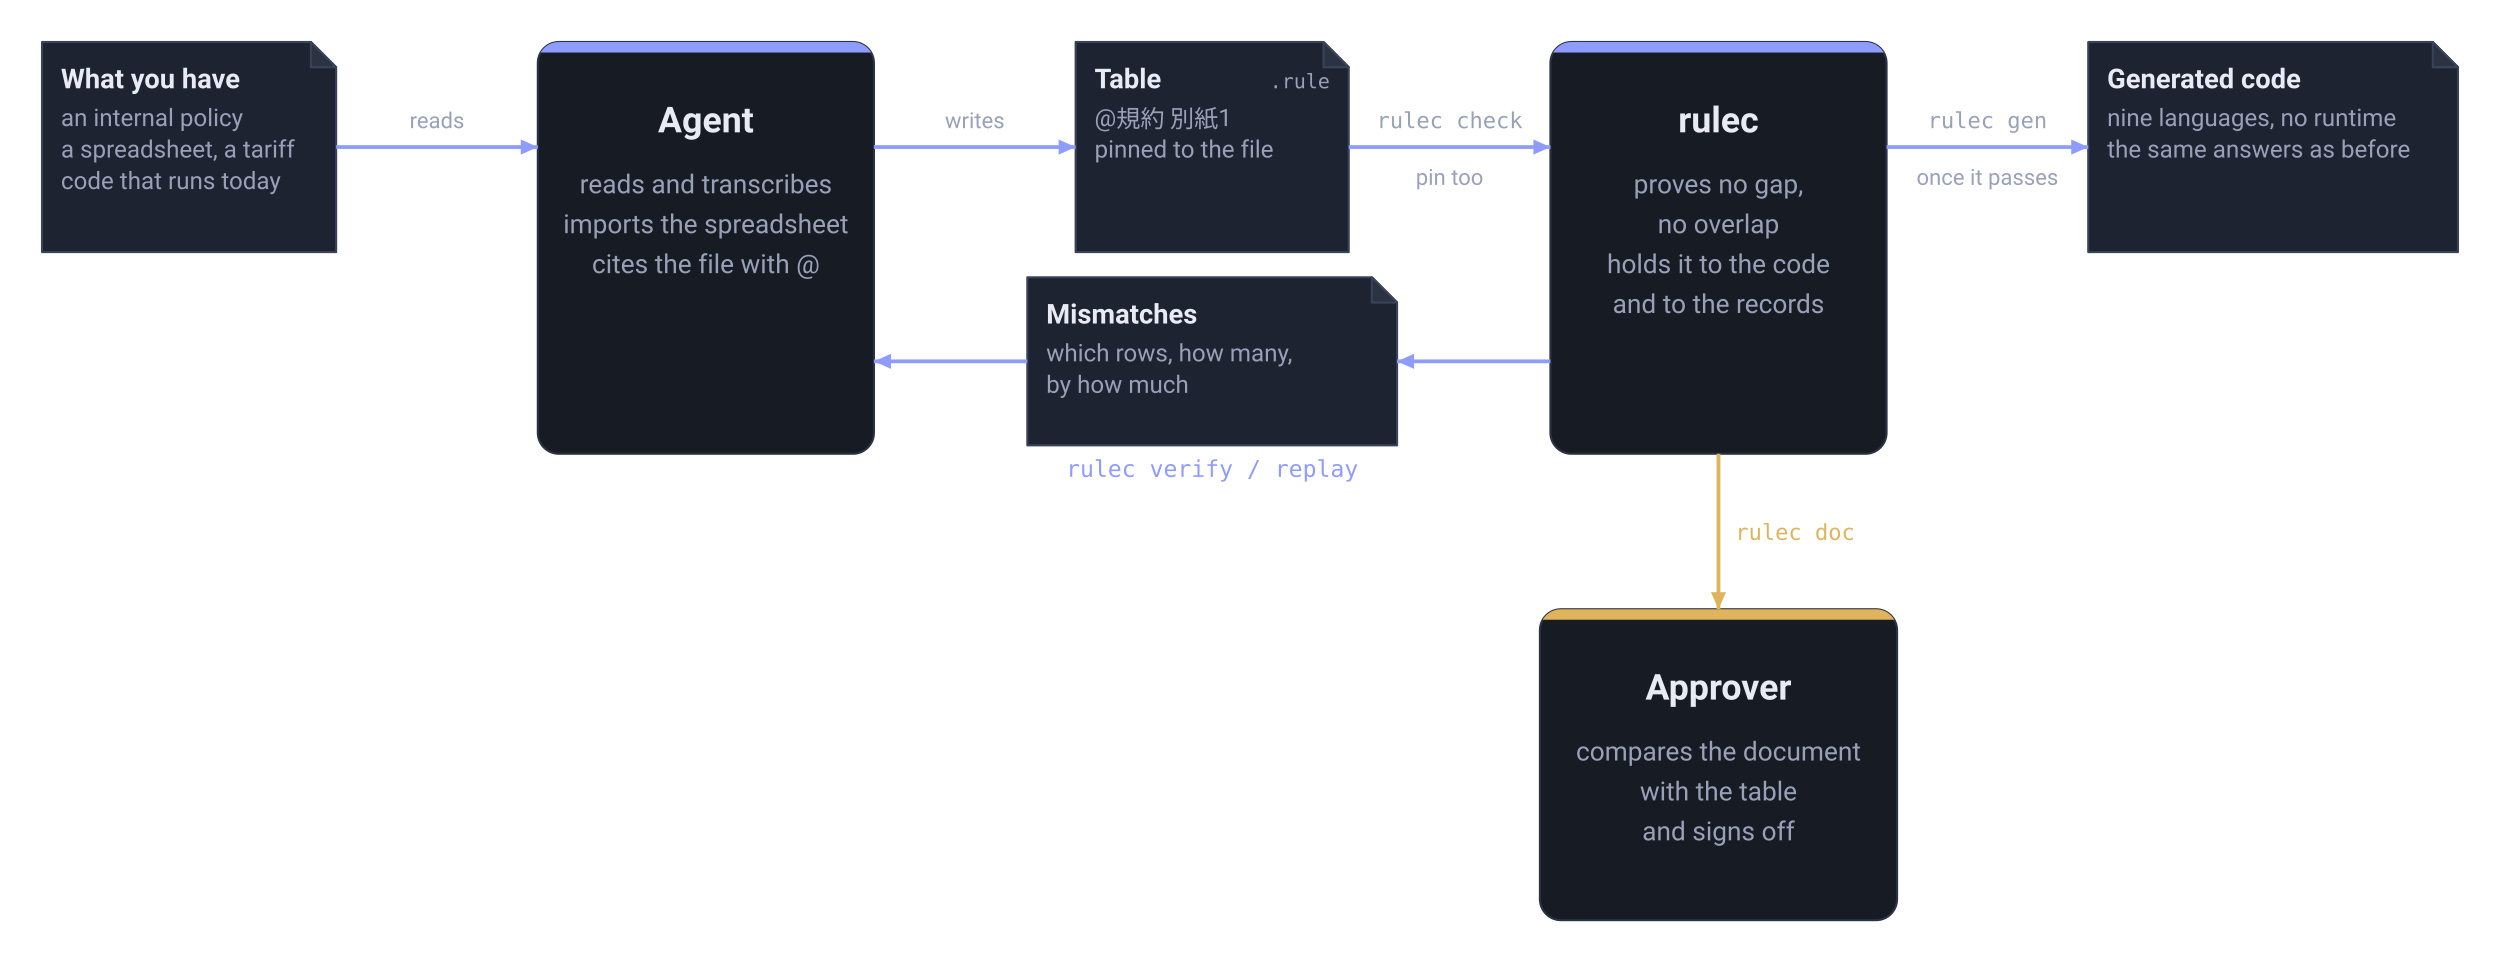
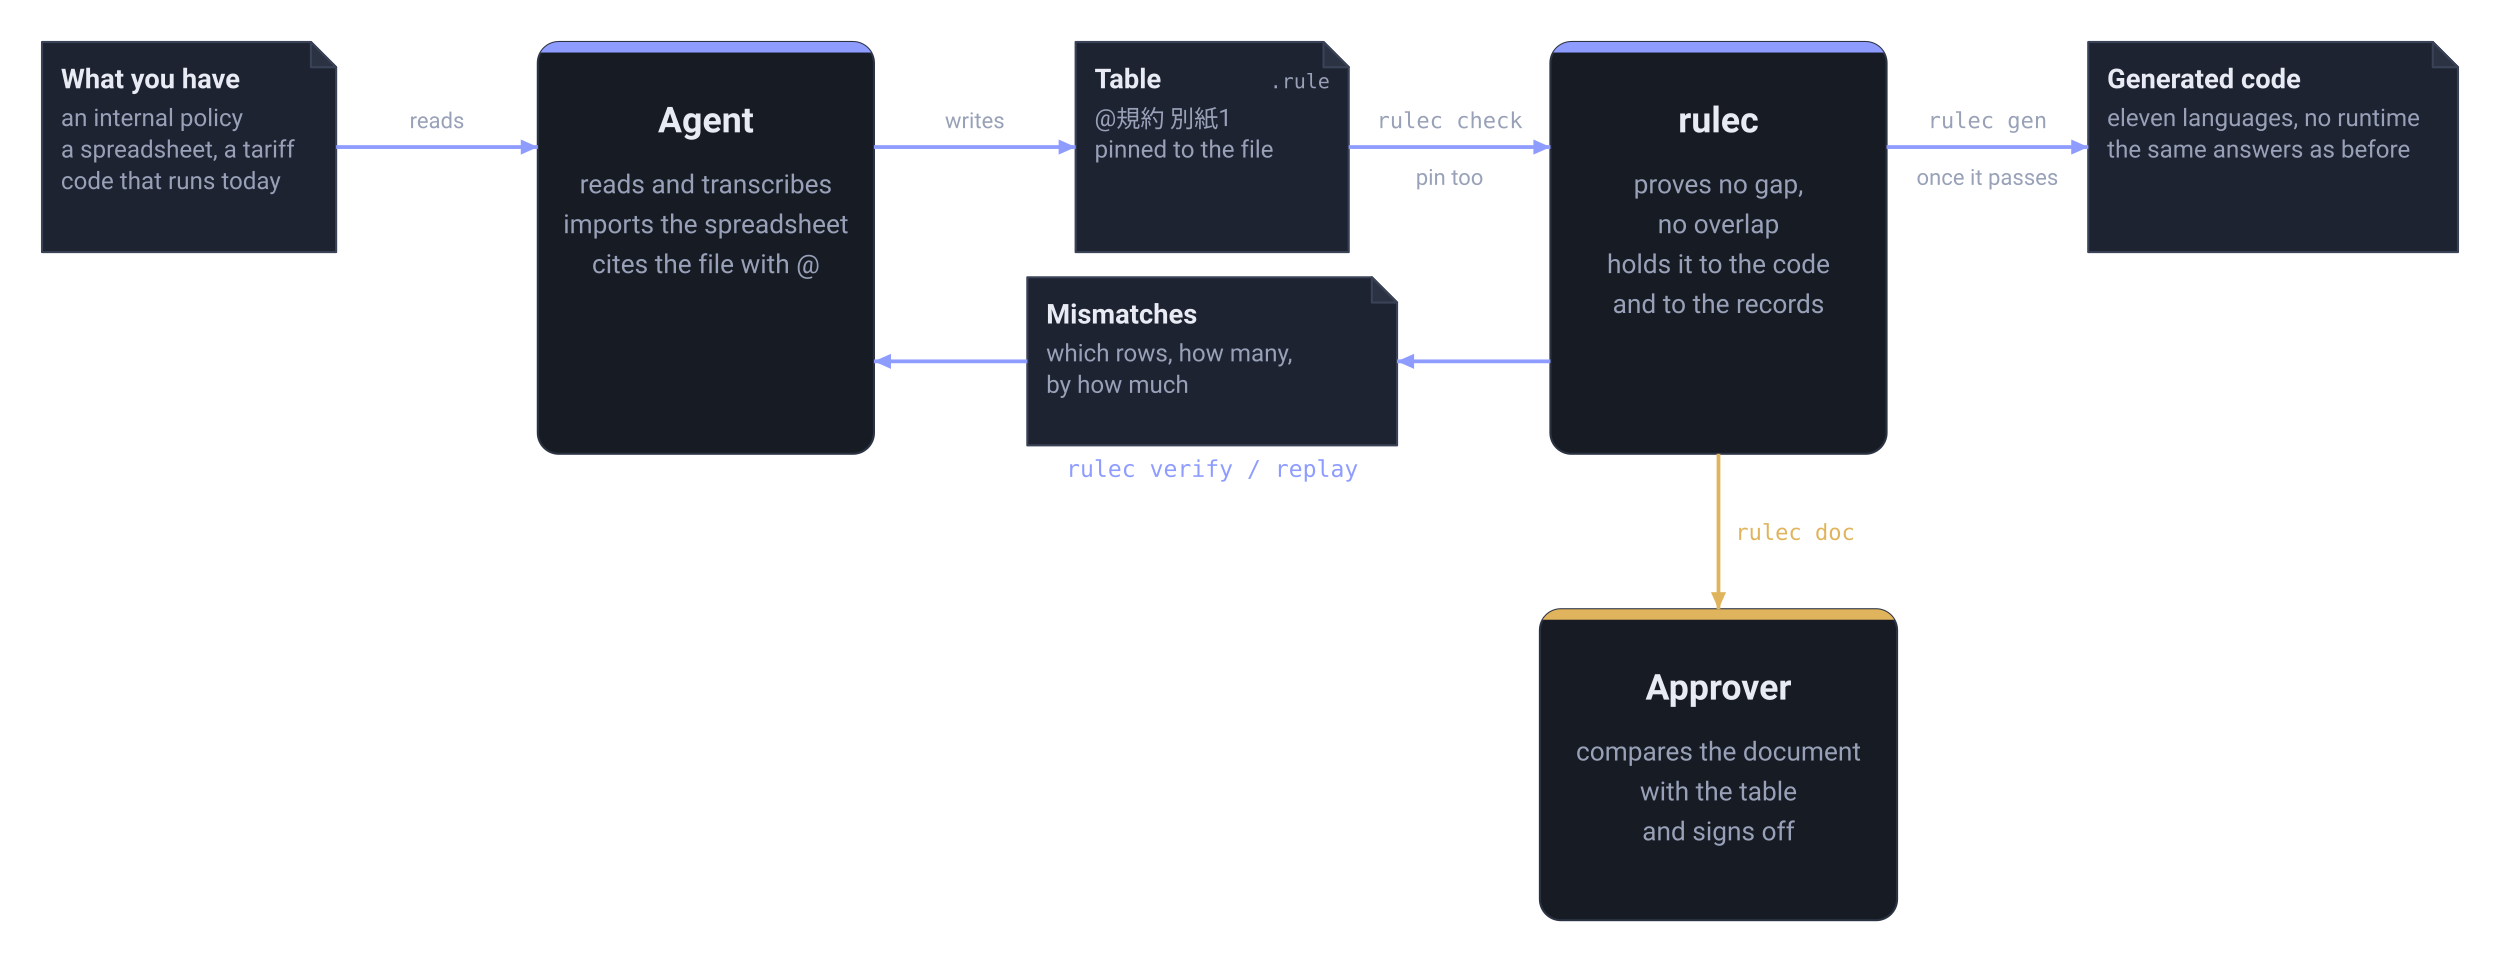
- <svg xmlns="http://www.w3.org/2000/svg" viewBox="0 0 1190 458" width="1190" height="458" role="img" aria-label="An agent transcribes what is at hand - an internal policy, the terms of your own service, a spreadsheet, code that runs today - into a table (.rule): a spreadsheet becomes a draft through rulec import, a document is cited with @ and pinned whole by its digest. rulec proves no gap and no overlap, holds the table to the legacy implementation and to past records, and returns every mismatch by row, count and amount. The approver compares the document and the table on the page rulec doc renders. From a passed table come nine languages." font-family="-apple-system, BlinkMacSystemFont, &quot;Hiragino Sans&quot;, &quot;Noto Sans JP&quot;, &quot;Yu Gothic&quot;, Meiryo, &quot;Segoe UI&quot;, Roboto, sans-serif">
+ <svg xmlns="http://www.w3.org/2000/svg" viewBox="0 0 1190 458" width="1190" height="458" role="img" aria-label="An agent transcribes what is at hand - an internal policy, the terms of your own service, a spreadsheet, code that runs today - into a table (.rule): a spreadsheet becomes a draft through rulec import, a document is cited with @ and pinned whole by its digest. rulec proves no gap and no overlap, holds the table to the legacy implementation and to past records, and returns every mismatch by row, count and amount. The approver compares the document and the table on the page rulec doc renders. From a passed table come eleven languages." font-family="-apple-system, BlinkMacSystemFont, &quot;Hiragino Sans&quot;, &quot;Noto Sans JP&quot;, &quot;Yu Gothic&quot;, Meiryo, &quot;Segoe UI&quot;, Roboto, sans-serif">
  <defs>
    <marker id="head-neutral" viewBox="0 0 10 10" refX="9" refY="5" markerWidth="9" markerHeight="9" markerUnits="userSpaceOnUse" orient="auto">
      <path d="M0,1 L9,5 L0,9 Z" fill="#6b7590" />
    </marker>
    <marker id="head-accent" viewBox="0 0 10 10" refX="9" refY="5" markerWidth="9" markerHeight="9" markerUnits="userSpaceOnUse" orient="auto">
      <path d="M0,1 L9,5 L0,9 Z" fill="#8e9cff" />
    </marker>
    <marker id="head-human" viewBox="0 0 10 10" refX="9" refY="5" markerWidth="9" markerHeight="9" markerUnits="userSpaceOnUse" orient="auto">
      <path d="M0,1 L9,5 L0,9 Z" fill="#e0b45c" />
    </marker>
  </defs>
  <path d="M20,20.0 H148 L160,32.0 V120.0 H20 Z" fill="#1e2331" stroke="#3a4257" stroke-linejoin="round" />
  <path d="M148,20.0 V32.0 H160 Z" fill="#2b3242" stroke="#3a4257" stroke-linejoin="round" />
  <text x="29" y="42.0" font-size="13" font-weight="600" text-anchor="start" fill="#e8ebf4">What you have</text>
  <text x="29" y="60.0" font-size="11.5" font-weight="400" text-anchor="start" fill="#98a1b8">an internal policy</text>
  <text x="29" y="75.0" font-size="11.5" font-weight="400" text-anchor="start" fill="#98a1b8">a spreadsheet, a tariff</text>
  <text x="29" y="90.0" font-size="11.5" font-weight="400" text-anchor="start" fill="#98a1b8">code that runs today</text>
  <clipPath id="clip-1">
    <rect x="256" y="20" width="160" height="196" rx="10" />
  </clipPath>
  <rect x="256" y="20" width="160" height="196" rx="10" fill="#171b24" stroke="#2b3242" />
  <rect x="256" y="20" width="160" height="5" fill="#8e9cff" clip-path="url(#clip-1)" />
  <text x="336.0" y="63" font-size="17" font-weight="700" text-anchor="middle" fill="#e8ebf4">Agent</text>
  <text x="336.0" y="92" font-size="12.5" font-weight="400" text-anchor="middle" fill="#98a1b8">reads and transcribes</text>
  <text x="336.0" y="111" font-size="12.5" font-weight="400" text-anchor="middle" fill="#98a1b8">imports the spreadsheet</text>
  <text x="336.0" y="130" font-size="12.5" font-weight="400" text-anchor="middle" fill="#98a1b8">cites the file with @</text>
  <path d="M512,20.0 H630 L642,32.0 V120.0 H512 Z" fill="#1e2331" stroke="#3a4257" stroke-linejoin="round" />
  <path d="M630,20.0 V32.0 H642 Z" fill="#2b3242" stroke="#3a4257" stroke-linejoin="round" />
  <text x="521" y="42.0" font-size="13" font-weight="600" text-anchor="start" fill="#e8ebf4">Table</text>
  <text x="633" y="42.0" font-size="9.5" font-weight="400" text-anchor="end" fill="#98a1b8" font-family="ui-monospace, SFMono-Regular, Menlo, Consolas, monospace">.rule</text>
  <text x="521" y="60.0" font-size="11.5" font-weight="400" text-anchor="start" fill="#98a1b8">@規約 別紙1</text>
  <text x="521" y="75.0" font-size="11.5" font-weight="400" text-anchor="start" fill="#98a1b8">pinned to the file</text>
  <clipPath id="clip-3">
    <rect x="738" y="20" width="160" height="196" rx="10" />
  </clipPath>
  <rect x="738" y="20" width="160" height="196" rx="10" fill="#171b24" stroke="#2b3242" />
  <rect x="738" y="20" width="160" height="5" fill="#8e9cff" clip-path="url(#clip-3)" />
  <text x="818.0" y="63" font-size="17" font-weight="700" text-anchor="middle" fill="#e8ebf4">rulec</text>
  <text x="818.0" y="92" font-size="12.5" font-weight="400" text-anchor="middle" fill="#98a1b8">proves no gap,</text>
  <text x="818.0" y="111" font-size="12.5" font-weight="400" text-anchor="middle" fill="#98a1b8">no overlap</text>
  <text x="818.0" y="130" font-size="12.5" font-weight="400" text-anchor="middle" fill="#98a1b8">holds it to the code</text>
  <text x="818.0" y="149" font-size="12.5" font-weight="400" text-anchor="middle" fill="#98a1b8">and to the records</text>
  <path d="M994,20.0 H1158 L1170,32.0 V120.0 H994 Z" fill="#1e2331" stroke="#3a4257" stroke-linejoin="round" />
  <path d="M1158,20.0 V32.0 H1170 Z" fill="#2b3242" stroke="#3a4257" stroke-linejoin="round" />
  <text x="1003" y="42.0" font-size="13" font-weight="600" text-anchor="start" fill="#e8ebf4">Generated code</text>
-   <text x="1003" y="60.0" font-size="11.5" font-weight="400" text-anchor="start" fill="#98a1b8">nine languages, no runtime</text>
+   <text x="1003" y="60.0" font-size="11.5" font-weight="400" text-anchor="start" fill="#98a1b8">eleven languages, no runtime</text>
  <text x="1003" y="75.0" font-size="11.5" font-weight="400" text-anchor="start" fill="#98a1b8">the same answers as before</text>
  <line x1="160" y1="70" x2="256" y2="70" stroke="#8e9cff" stroke-width="1.8" marker-end="url(#head-accent)" />
  <text x="208.0" y="61" font-size="10.5" font-weight="400" text-anchor="middle" fill="#98a1b8">reads</text>
  <line x1="416" y1="70" x2="512" y2="70" stroke="#8e9cff" stroke-width="1.8" marker-end="url(#head-accent)" />
  <text x="464.0" y="61" font-size="10.5" font-weight="400" text-anchor="middle" fill="#98a1b8">writes</text>
  <line x1="642" y1="70" x2="738" y2="70" stroke="#8e9cff" stroke-width="1.8" marker-end="url(#head-accent)" />
  <text x="690.0" y="61" font-size="10.5" font-weight="400" text-anchor="middle" fill="#98a1b8" font-family="ui-monospace, SFMono-Regular, Menlo, Consolas, monospace">rulec check</text>
  <text x="690.0" y="88" font-size="10.5" font-weight="400" text-anchor="middle" fill="#98a1b8">pin too</text>
  <line x1="898" y1="70" x2="994" y2="70" stroke="#8e9cff" stroke-width="1.8" marker-end="url(#head-accent)" />
  <text x="946.0" y="61" font-size="10.5" font-weight="400" text-anchor="middle" fill="#98a1b8" font-family="ui-monospace, SFMono-Regular, Menlo, Consolas, monospace">rulec gen</text>
  <text x="946.0" y="88" font-size="10.5" font-weight="400" text-anchor="middle" fill="#98a1b8">once it passes</text>
  <path d="M489.0,132 H653.0 L665.0,144 V212 H489.0 Z" fill="#1e2331" stroke="#3a4257" stroke-linejoin="round" />
  <path d="M653.0,132 V144 H665.0 Z" fill="#2b3242" stroke="#3a4257" stroke-linejoin="round" />
  <text x="498.0" y="154" font-size="13" font-weight="600" text-anchor="start" fill="#e8ebf4">Mismatches</text>
  <text x="498.0" y="172" font-size="11.5" font-weight="400" text-anchor="start" fill="#98a1b8">which rows, how many,</text>
  <text x="498.0" y="187" font-size="11.5" font-weight="400" text-anchor="start" fill="#98a1b8">by how much</text>
  <line x1="738" y1="172" x2="665.0" y2="172" stroke="#8e9cff" stroke-width="1.8" marker-end="url(#head-accent)" />
  <line x1="489.0" y1="172" x2="416" y2="172" stroke="#8e9cff" stroke-width="1.8" marker-end="url(#head-accent)" />
  <text x="577.0" y="227" font-size="11" font-weight="400" text-anchor="middle" fill="#8e9cff" font-family="ui-monospace, SFMono-Regular, Menlo, Consolas, monospace">rulec verify / replay</text>
  <clipPath id="clip-person">
    <rect x="733.0" y="290" width="170" height="148" rx="10" />
  </clipPath>
  <rect x="733.0" y="290" width="170" height="148" rx="10" fill="#171b24" stroke="#2b3242" />
  <rect x="733.0" y="290" width="170" height="5" fill="#e0b45c" clip-path="url(#clip-person)" />
  <text x="818.0" y="333" font-size="17" font-weight="700" text-anchor="middle" fill="#e8ebf4">Approver</text>
  <text x="818.0" y="362" font-size="12.5" font-weight="400" text-anchor="middle" fill="#98a1b8">compares the document</text>
  <text x="818.0" y="381" font-size="12.5" font-weight="400" text-anchor="middle" fill="#98a1b8">with the table</text>
  <text x="818.0" y="400" font-size="12.5" font-weight="400" text-anchor="middle" fill="#98a1b8">and signs off</text>
  <line x1="818.0" y1="216" x2="818.0" y2="290" stroke="#e0b45c" stroke-width="1.8" marker-end="url(#head-human)" />
  <text x="826.0" y="257.0" font-size="10.5" font-weight="400" text-anchor="start" fill="#e0b45c" font-family="ui-monospace, SFMono-Regular, Menlo, Consolas, monospace">rulec doc</text>
</svg>
